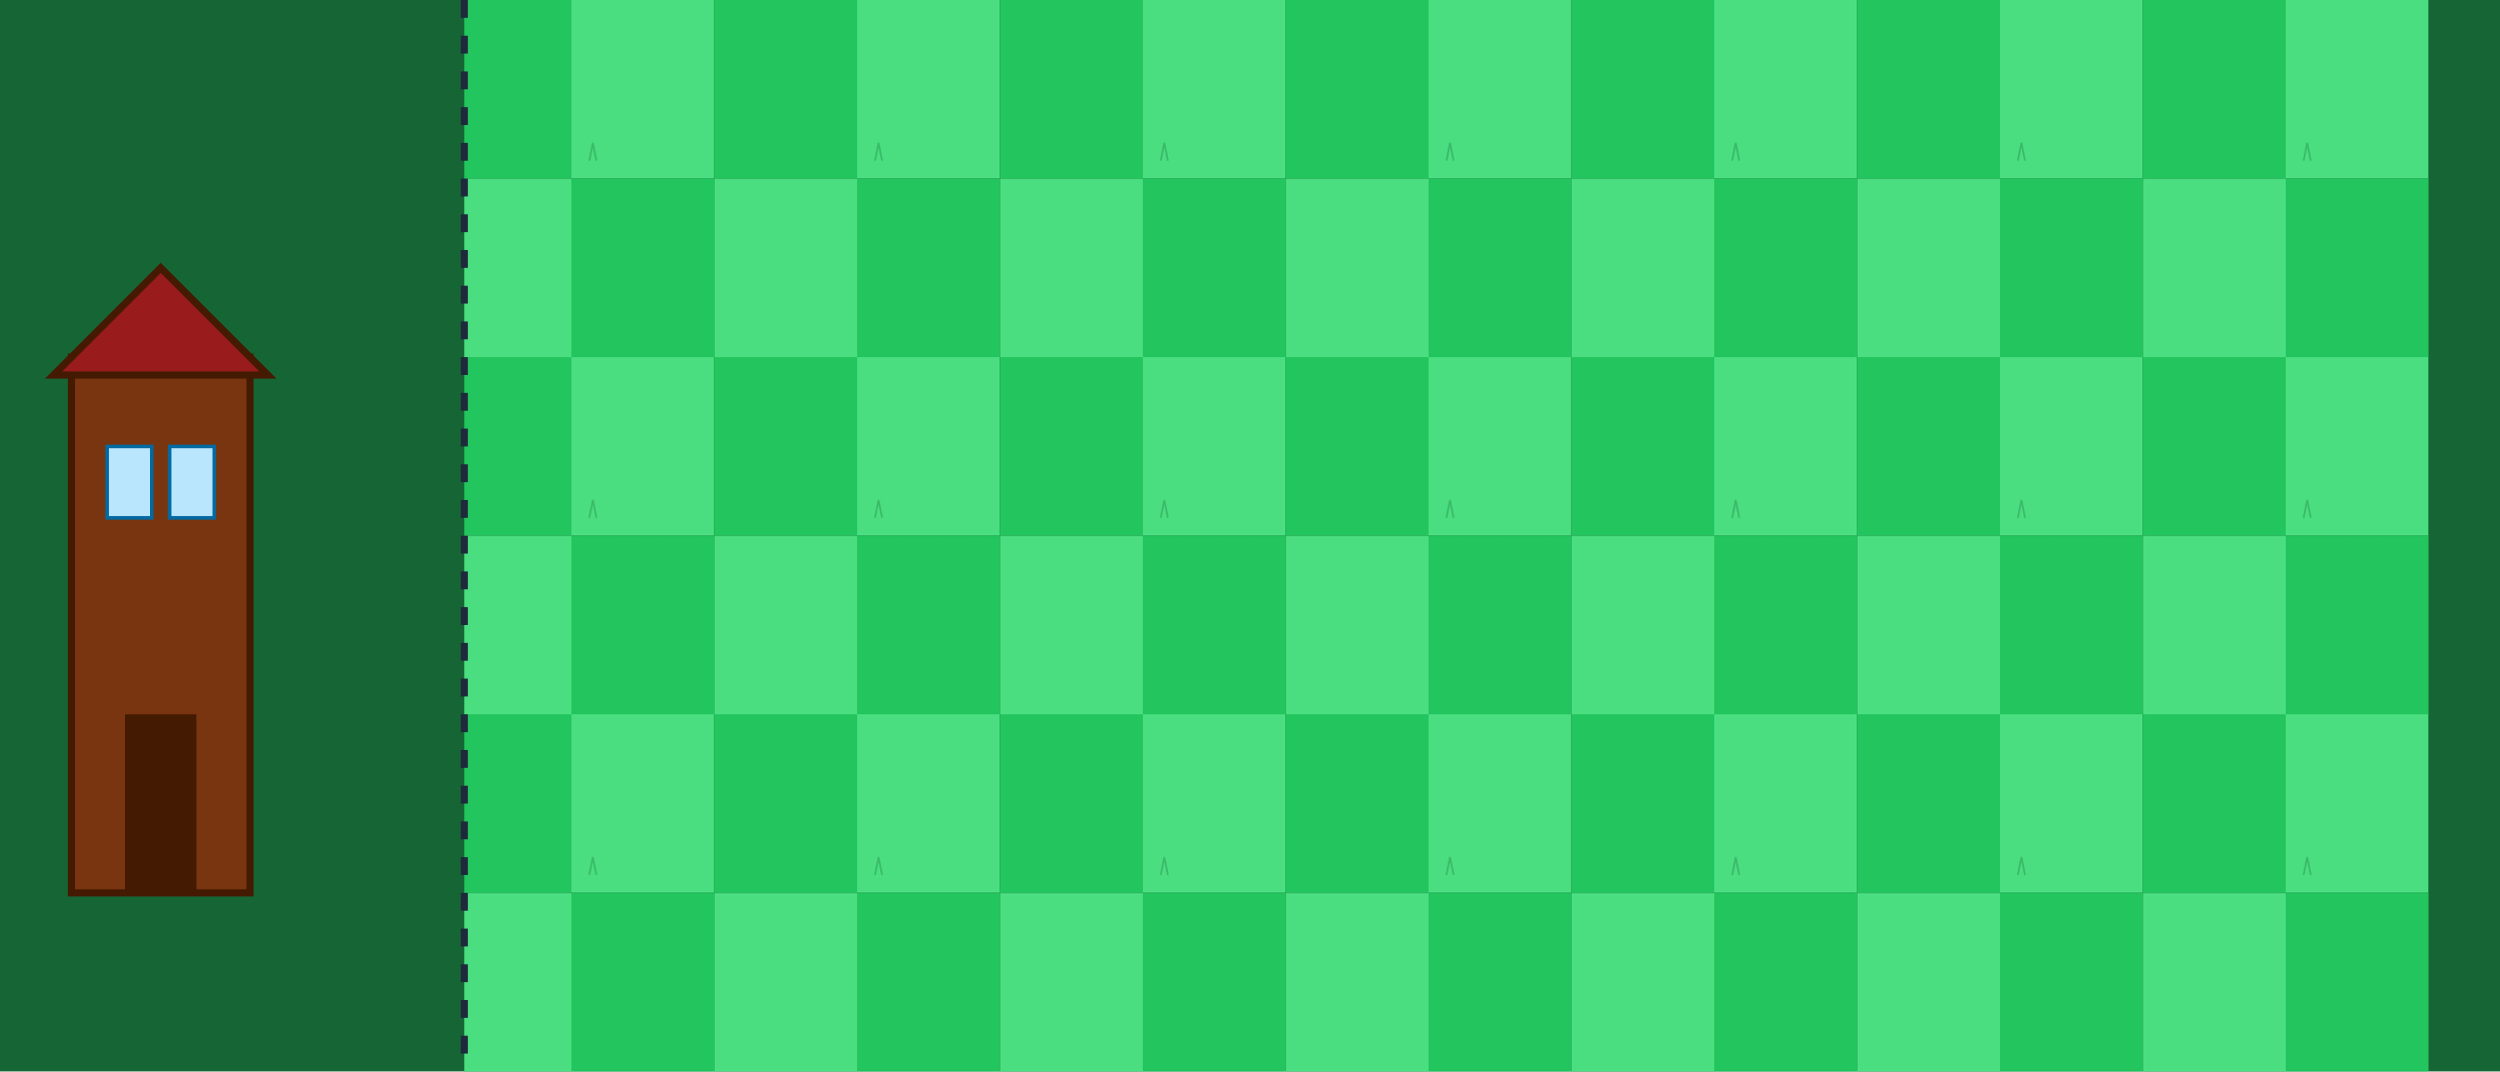
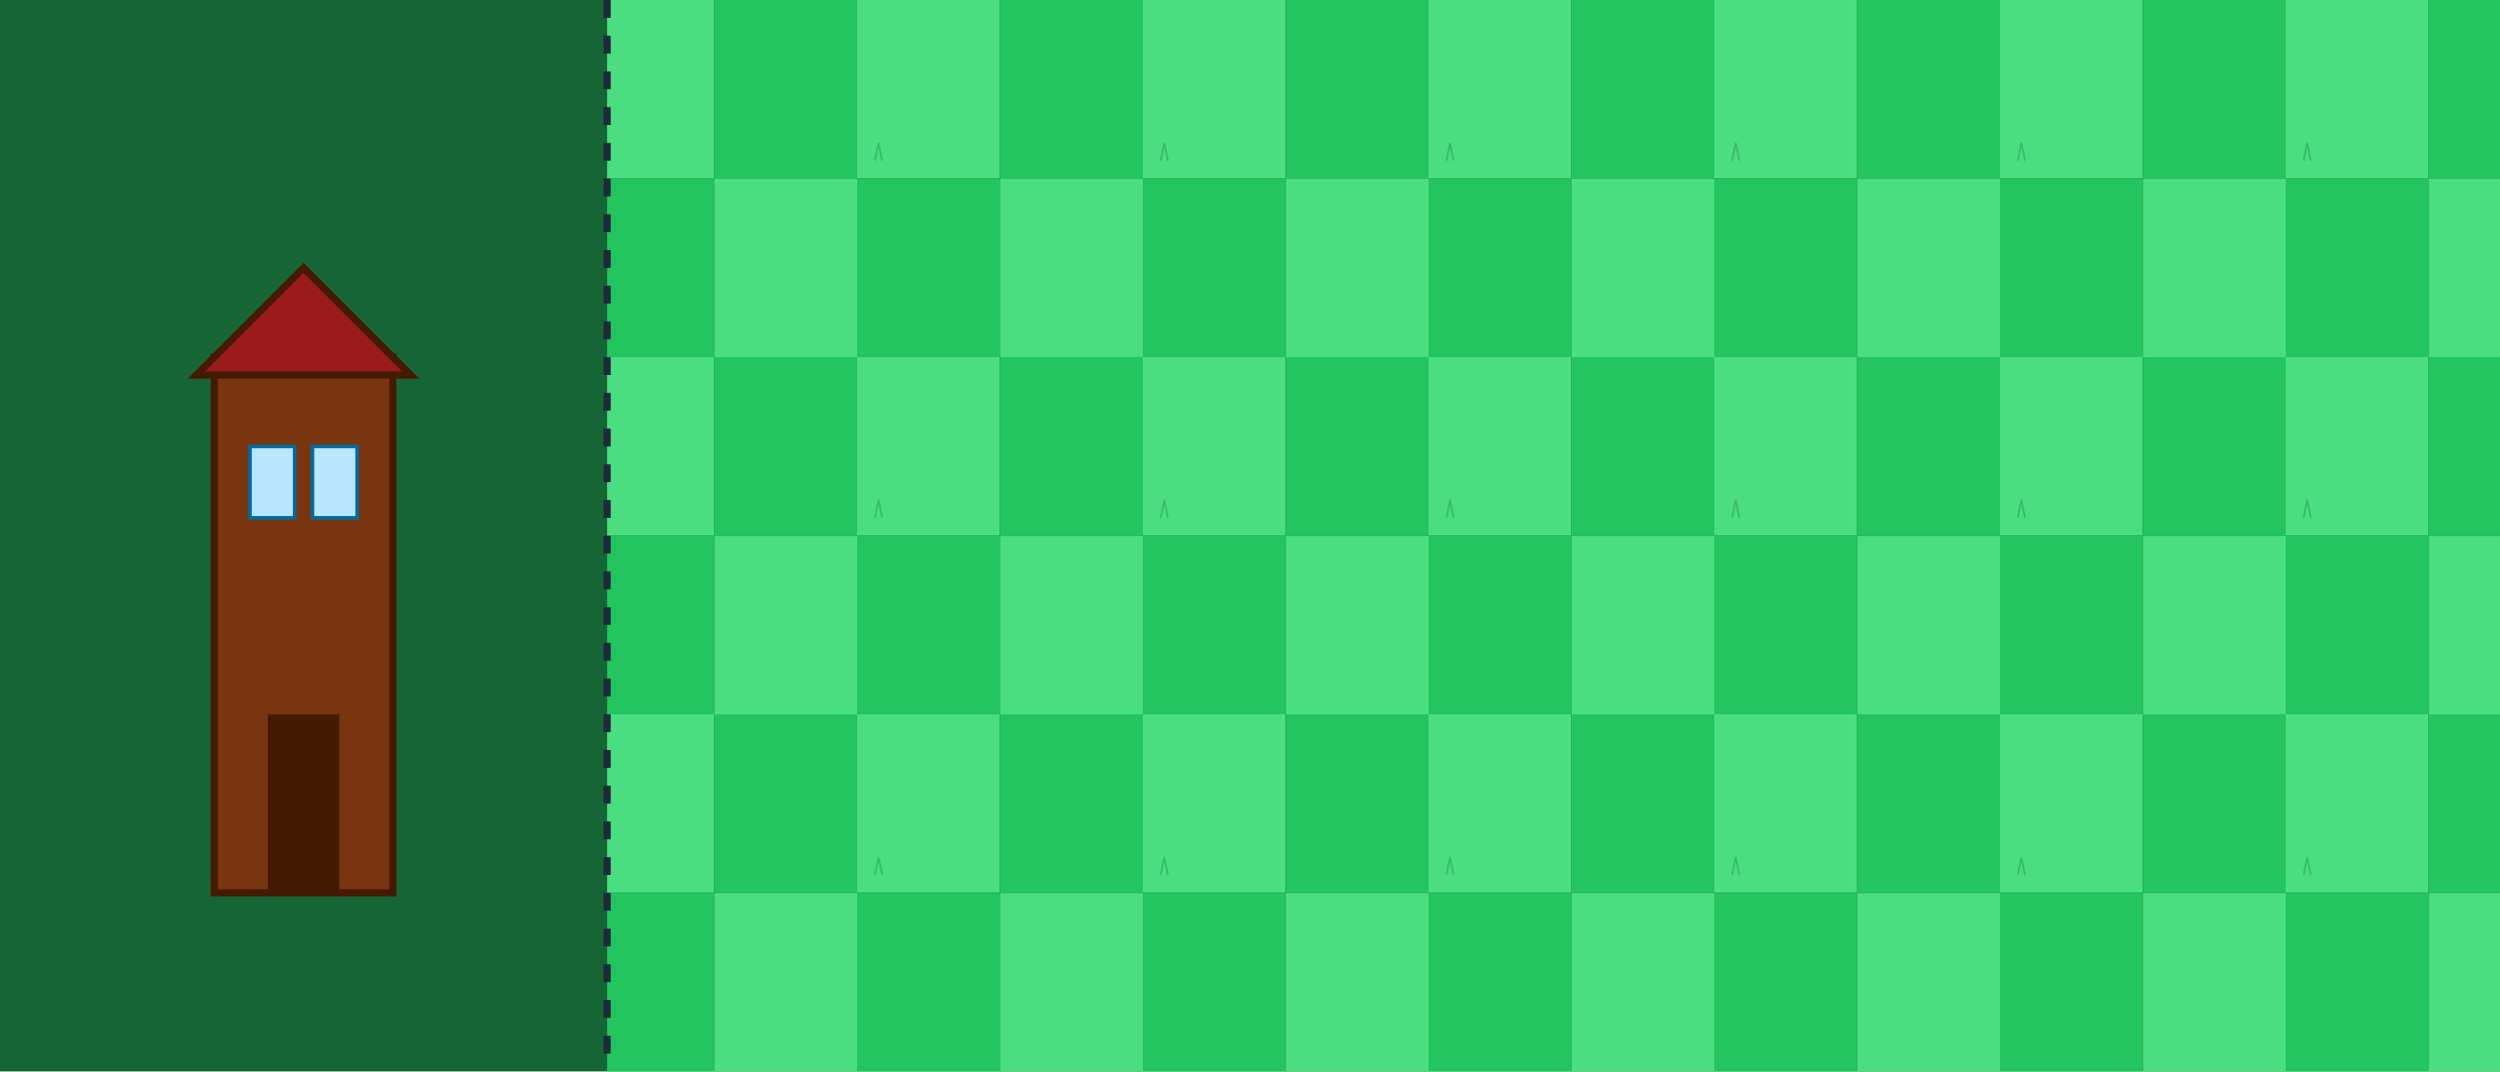
<svg xmlns="http://www.w3.org/2000/svg" width="1400" height="600" viewBox="0 0 1400 600">
  <defs>
    <pattern id="lawn" width="160" height="200" patternUnits="userSpaceOnUse">
      <rect width="80" height="100" fill="#4ADE80" />
      <rect x="80" y="0" width="80" height="100" fill="#22C55E" />
      <rect x="0" y="100" width="80" height="100" fill="#22C55E" />
      <rect x="80" y="100" width="80" height="100" fill="#4ADE80" />
      <path d="M10 90 L12 80 L14 90" stroke="#166534" stroke-width="1" fill="none" opacity="0.3" />
    </pattern>
  </defs>
  <rect width="1400" height="600" fill="#166534" />
-   <rect x="260" width="1100" height="600" fill="url(#lawn)" />
-   <g transform="translate(40, 150)">
+   <rect x="340" width="1100" height="600" fill="url(#lawn)" />
+   <g transform="translate(120, 150)">
    <rect x="0" y="50" width="100" height="300" fill="#78350F" stroke="#451A03" stroke-width="4" />
    <path d="M-10 60 L50 0 L110 60 Z" fill="#991B1B" stroke="#451A03" stroke-width="4" />
    <rect x="30" y="250" width="40" height="100" fill="#451A03" />
    <rect x="20" y="100" width="25" height="40" fill="#BAE6FD" stroke="#0369A1" stroke-width="2" />
    <rect x="55" y="100" width="25" height="40" fill="#BAE6FD" stroke="#0369A1" stroke-width="2" />
  </g>
-   <line x1="260" y1="0" x2="260" y2="600" stroke="#1E293B" stroke-width="4" stroke-dasharray="10 10" />
+   <line x1="340" y1="0" x2="340" y2="600" stroke="#1E293B" stroke-width="4" stroke-dasharray="10 10" />
</svg>
